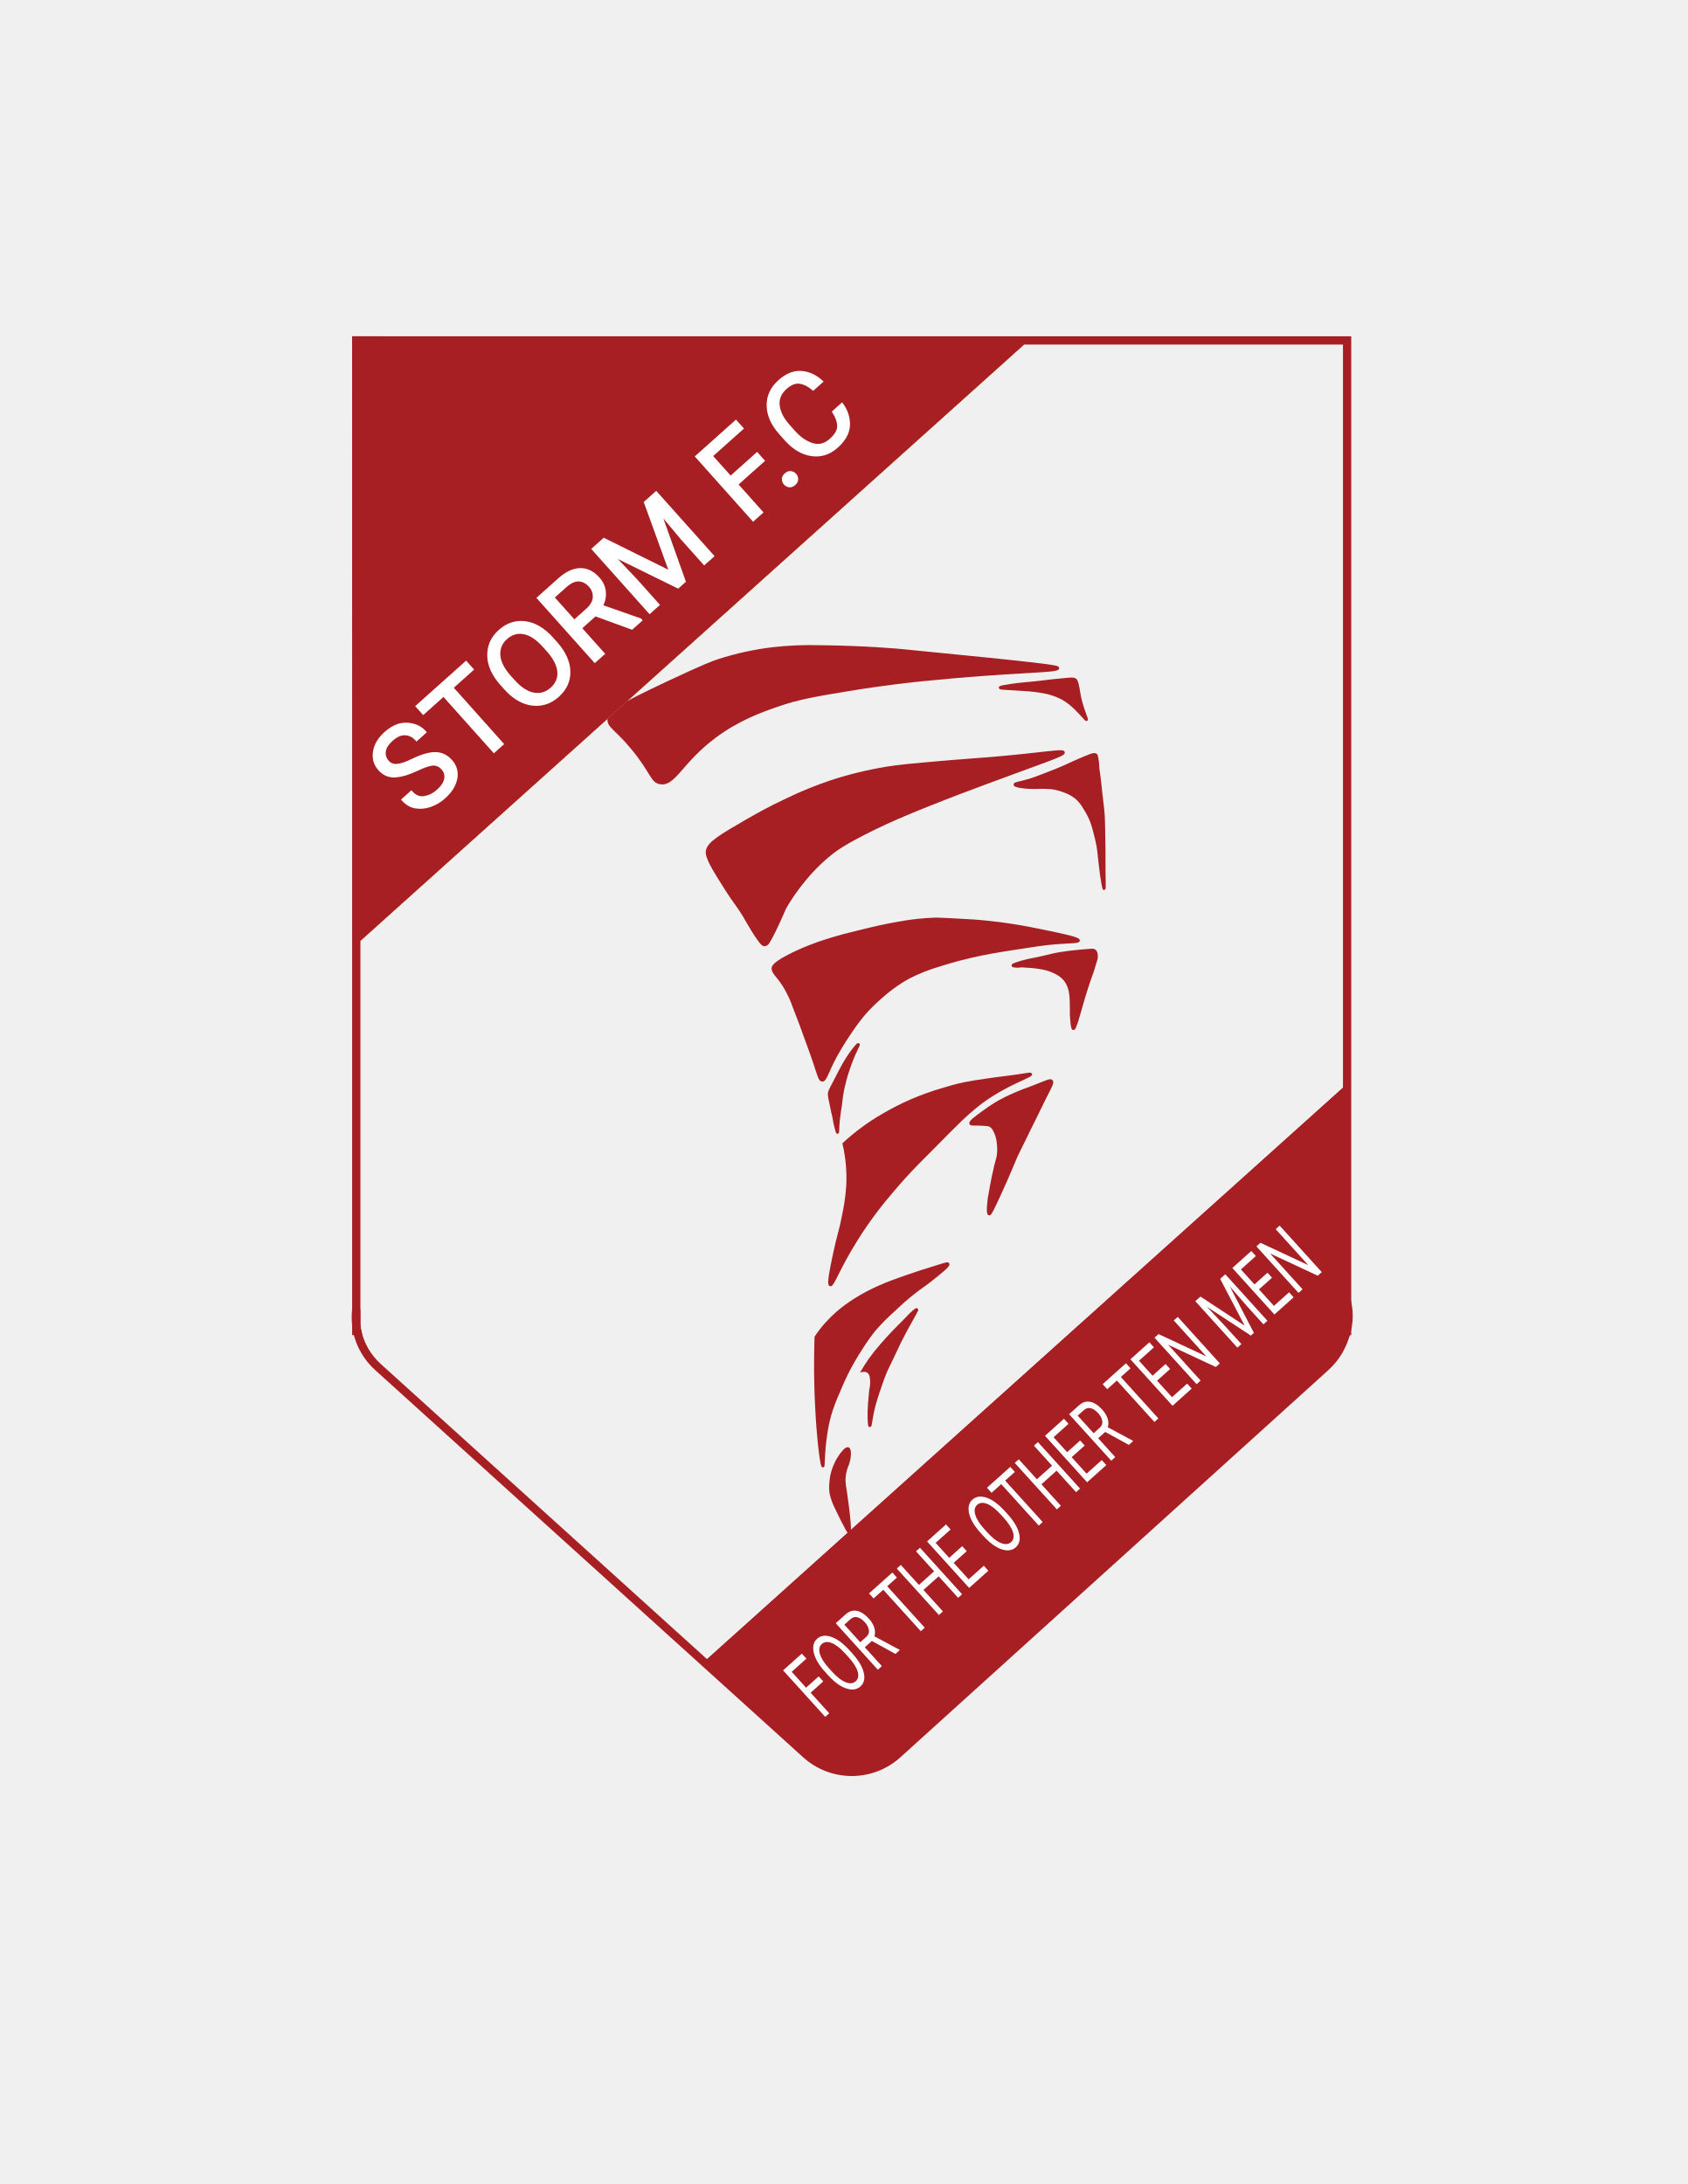
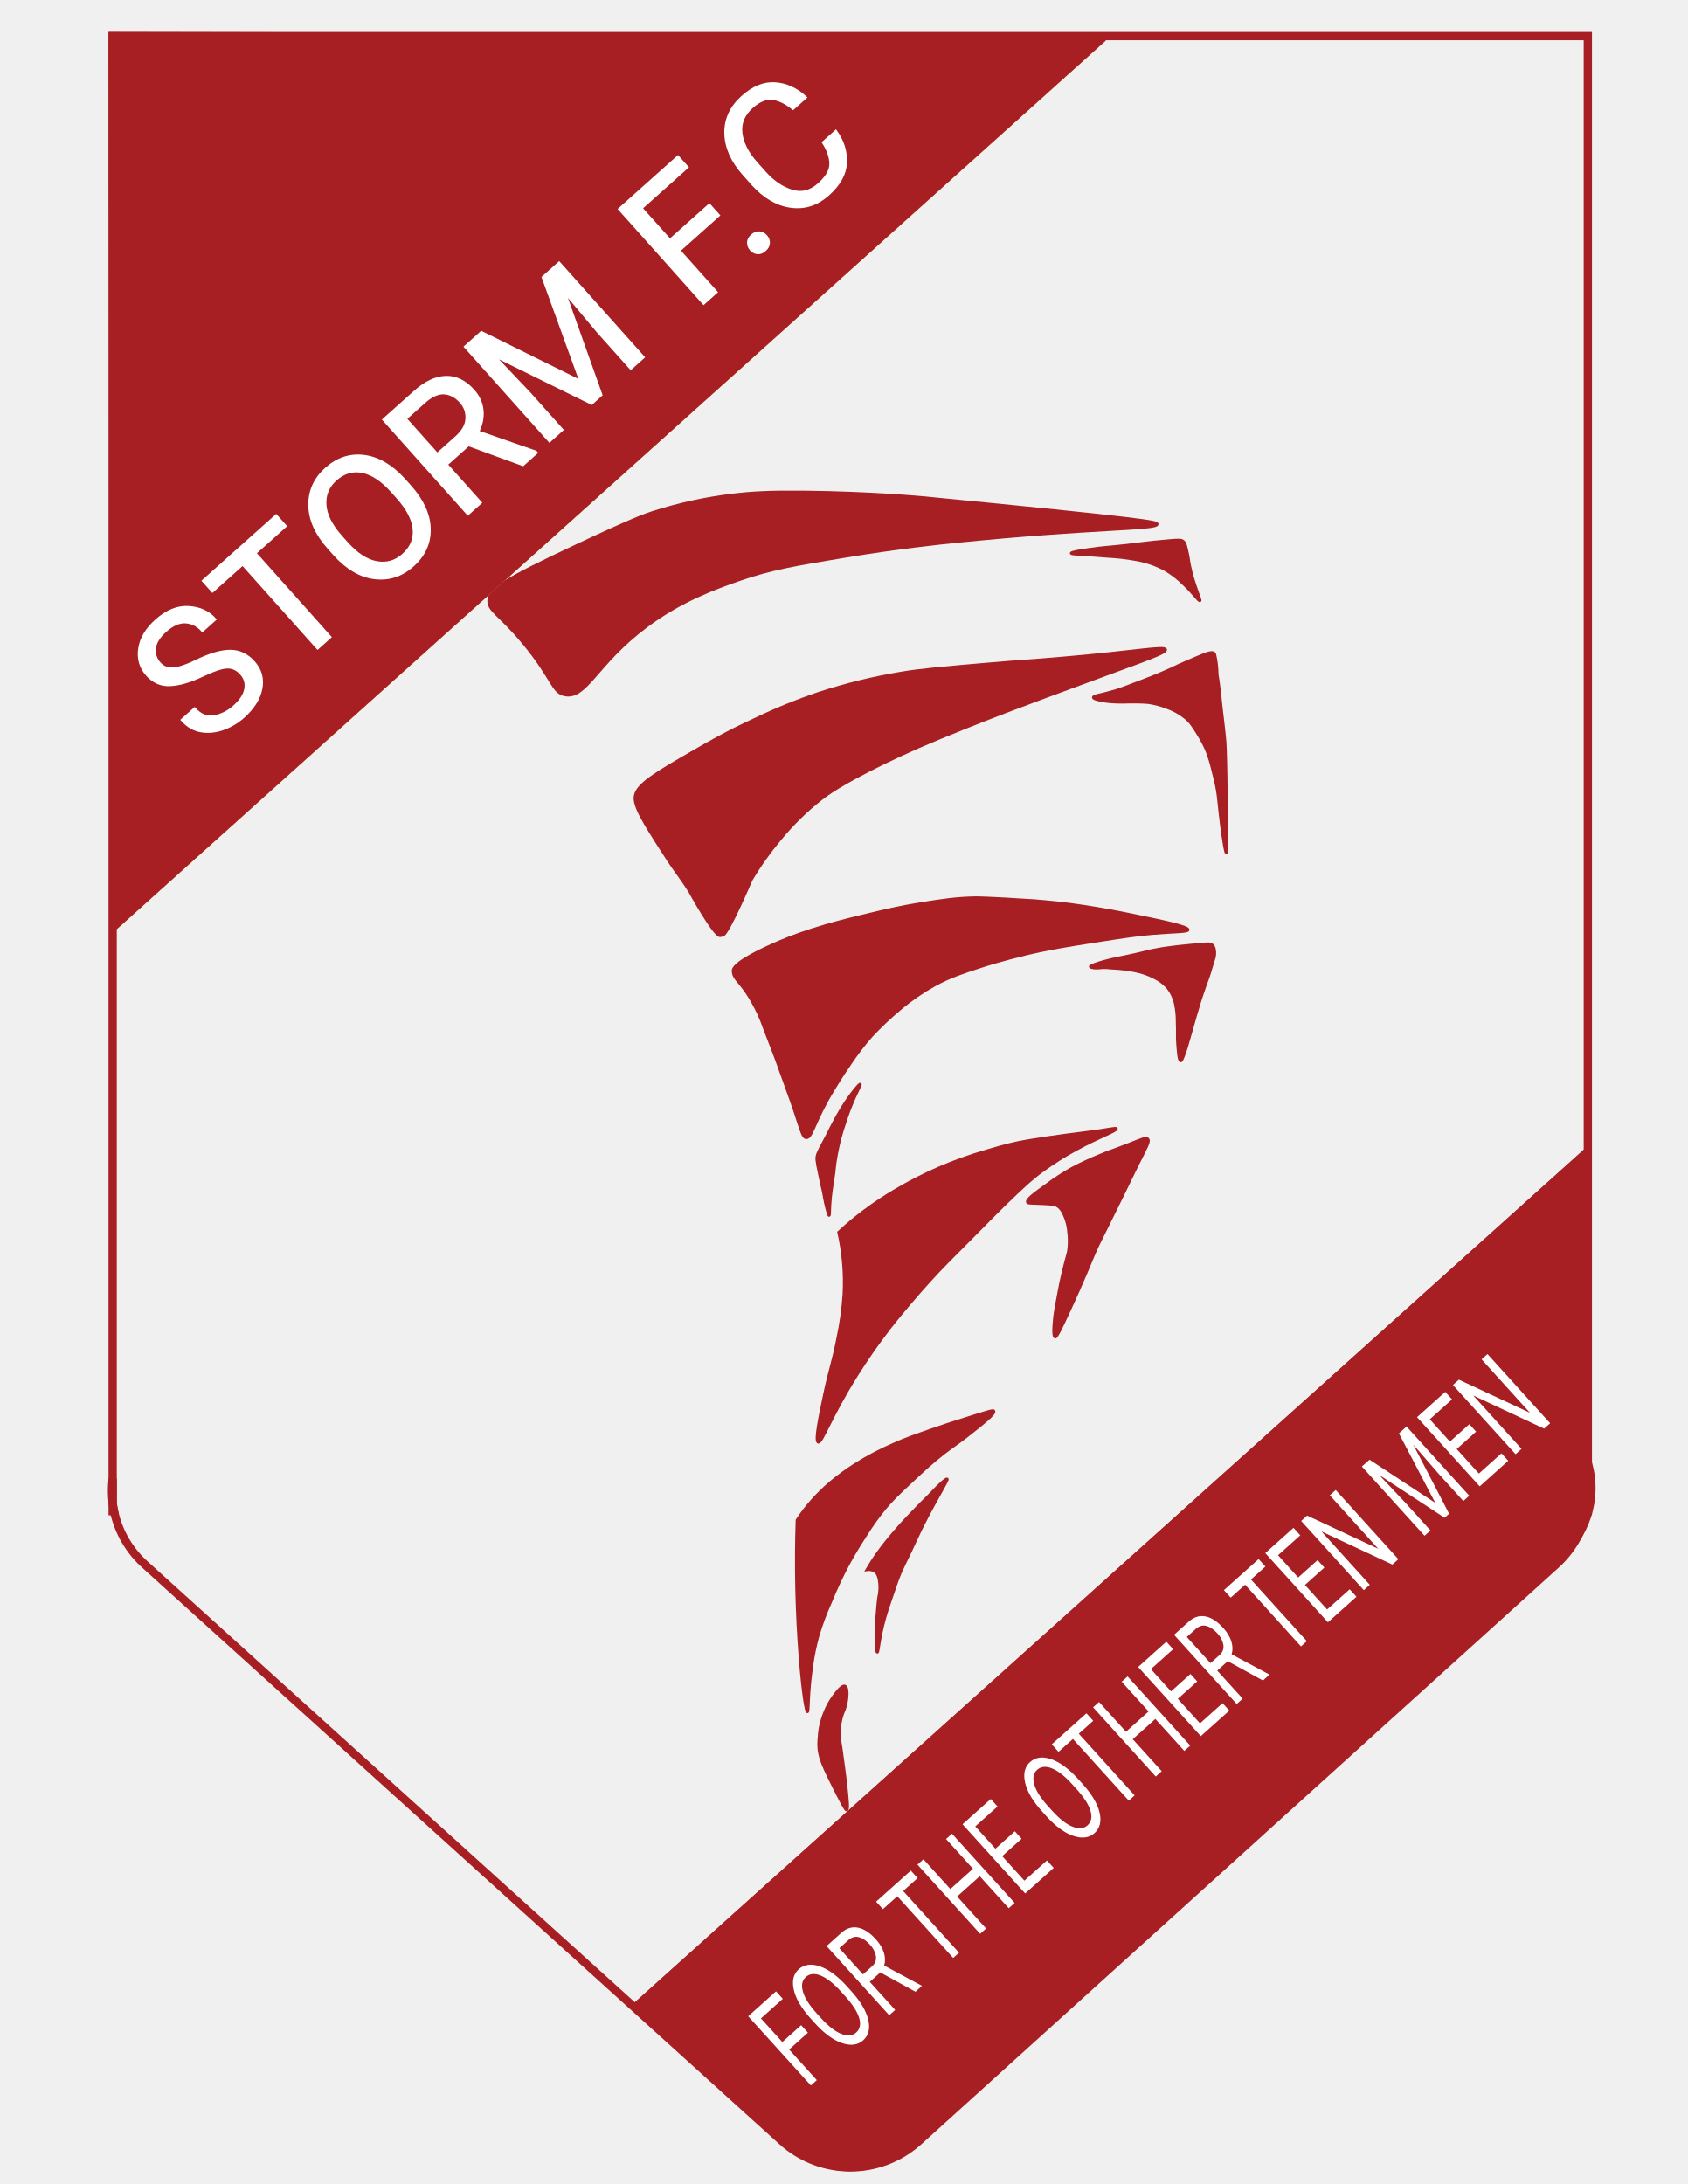
<svg xmlns="http://www.w3.org/2000/svg" id="Layer_1" data-name="Layer 1" viewBox="0 0 612 792">
  <defs>
-     <style>.cls-1{fill:none;}.cls-1,.cls-2,.cls-4{stroke:#a71f23;}.cls-1,.cls-2,.cls-3,.cls-4,.cls-5{stroke-miterlimit:10;}.cls-1,.cls-3,.cls-4{stroke-width:3px;}.cls-2,.cls-3,.cls-4{fill:#a71f23;}.cls-3{stroke:#daa628;}.cls-5{font-size:43px;stroke:#fff;font-family:Roboto-Black, Roboto;}.cls-5,.cls-9{fill:#fff;}.cls-6{letter-spacing:-0.01em;}.cls-7{letter-spacing:0em;}.cls-8{letter-spacing:-0.13em;}.cls-9{font-size:32.04px;font-family:Roboto-Medium, Roboto;}.cls-10{letter-spacing:-0.03em;}.cls-11{letter-spacing:0em;}.cls-12{letter-spacing:-0.04em;}.cls-13{letter-spacing:-0.03em;}</style>
+     <style>.cls-1{fill:none;}.cls-1,.cls-2,.cls-4{stroke:#a71f23;}.cls-1,.cls-2,.cls-3,.cls-4,.cls-5{stroke-miterlimit:10;}.cls-1,.cls-3,.cls-4{stroke-width:3px;}.cls-2,.cls-3,.cls-4{fill:#a71f23;}.cls-3{stroke:#daa628;}.cls-5{font-size:64.02px;stroke:#fff;font-family:Roboto-Black, Roboto;}.cls-5,.cls-9{fill:#fff;}.cls-6{letter-spacing:-0.01em;}.cls-7{letter-spacing:0em;}.cls-8{letter-spacing:-0.13em;}.cls-9{font-size:47.71px;font-family:Roboto-Medium, Roboto;}.cls-10{letter-spacing:-0.03em;}.cls-11{letter-spacing:0em;}.cls-12{letter-spacing:-0.04em;}.cls-13{letter-spacing:0em;}.cls-14{letter-spacing:-0.03em;}</style>
  </defs>
-   <path class="cls-1" d="M129.19,480.67c.07.69.18,1.35.32,2h-.32Z" />
-   <path class="cls-1" d="M488.45,481.17v1.53h-.25C488.29,482.18,488.38,481.68,488.45,481.17Z" />
-   <path class="cls-1" d="M488.45,123.44V481.17c-.07.5-.16,1-.25,1.53a24.49,24.49,0,0,1-7.71,13.18l-155,140.25a24.77,24.77,0,0,1-33.28,0l-155-140.25a24.49,24.49,0,0,1-7.71-13.18c-.14-.69-.25-1.35-.32-2V123.44Z" />
-   <path class="cls-1" d="M129.19,474.76v5.9A25.48,25.48,0,0,1,129.19,474.76Z" />
-   <path class="cls-1" d="M488.45,481.17v-7A24.75,24.75,0,0,1,488.45,481.17Z" />
-   <line class="cls-1" x1="256.11" y1="603.93" x2="488.57" y2="395.02" />
-   <line class="cls-1" x1="129.51" y1="340.2" x2="370.21" y2="123.9" />
-   <path class="cls-2" d="M239.41,283.9c5.17.86,7.55-7.62,19.7-16.7,8.59-6.43,17-9.39,22.7-11.38,7.51-2.63,13.72-3.69,25.83-5.69,13-2.15,23.11-3.2,26.61-3.56,33.71-3.43,49.25-2.93,49.31-4.27,0-.59-3-1.19-56.35-6.4-.65-.06-13.27-1.27-29.74-1.42a123.28,123.28,0,0,0-17.22.71,104.61,104.61,0,0,0-19.57,4.27c-1.8.58-4.66,1.56-18,7.82-19.32,9.06-21.75,11-21.91,13.51-.18,2.72,2.42,3.17,8.61,10.67C236.51,280.11,236.25,283.38,239.41,283.9Z" />
-   <path class="cls-2" d="M256.46,308.42c.6-2.8,5.1-5.46,14.09-10.67,3.52-2,8.1-4.67,14.87-7.82a138.45,138.45,0,0,1,15.65-6.4,136,136,0,0,1,20.35-5c4.49-.75,9.77-1.21,20.35-2.13,9.66-.84,10.55-.78,18-1.42,18.89-1.62,25.56-3.05,25.83-2.13s-6.22,2.92-29,11.38c-6.76,2.51-12.88,4.83-20.35,7.82-8.5,3.41-13.84,5.73-19.57,8.53-10.24,5-13.73,7.65-14.87,8.53a64.87,64.87,0,0,0-10.17,10,72.71,72.71,0,0,0-7,10s-5.49,12.84-6.76,13.34a3.45,3.45,0,0,1-.33.11,3.52,3.52,0,0,1-.44.08c-1.38.15-7.34-10.68-7.34-10.68-2.86-4.54-2.95-4.07-6.26-9.24C258.46,314.77,256,310.79,256.46,308.42Z" />
-   <path class="cls-2" d="M280.3,351.38c-.07-.52-.4-1.93,8.24-6a89.85,89.85,0,0,1,11-4.27c4.76-1.53,8.37-2.41,12.56-3.43,5.1-1.24,8.83-2.14,14-3a85.77,85.77,0,0,1,13.3-1.42s2.36,0,14.09.71c3.43.27,7.67.7,12.52,1.42s8.26,1.42,11.74,2.13c7.09,1.46,13.41,2.76,13.3,3.56-.07.54-3.05.43-8.65.89-3.85.32-7.15.83-13.77,1.86s-11.21,1.75-17.28,3.19c-5.54,1.32-9.32,2.53-10.54,2.93a61.75,61.75,0,0,0-11.42,4.52,52.35,52.35,0,0,0-8.49,5.85,76.53,76.53,0,0,0-7,6.65,66.28,66.28,0,0,0-5.27,6.92c-.66,1-2,2.89-4.1,6.39-4.53,7.48-5,11.55-6.44,11.44-.85-.06-1.13-1.55-2.93-6.92-1-3-2.17-6-3.22-9-1-2.82-2-5.51-4.1-10.91a36.83,36.83,0,0,0-2.93-6.39,28.65,28.65,0,0,0-2.93-4.26C280.49,352.52,280.39,352,280.3,351.38Z" />
-   <path class="cls-2" d="M300.69,397.18c-.11-1.18.35-1.92,1.77-4.61,1.8-3.39,1.13-2.29,2.34-4.52a54,54,0,0,1,3.51-5.85c1.07-1.51,2.69-3.59,2.93-3.46s-.91,1.84-2.33,5.42c-.64,1.61-1.12,3.05-1.49,4.16s-.67,2-1,3.33c-.31,1.15-.54,2.12-.69,2.81s-.37,1.72-.57,3.12-.13,1.3-.34,2.91c-.18,1.31-.24,1.48-.46,3-.09.65-.24,1.66-.34,2.71-.31,3-.15,4.45-.34,4.47s-.93-3.06-1.15-4.37c0-.3-.15-.93-.34-1.8-.12-.55-.15-.6-.32-1.34,0-.17-.12-.52-.38-1.81-.16-.76-.24-1.14-.29-1.43C301.06,399.41,300.75,397.84,300.69,397.18Z" />
-   <path class="cls-2" d="M306,414.78a77.42,77.42,0,0,1,6.42-5.33,80.14,80.14,0,0,1,7.41-4.9,94.32,94.32,0,0,1,21.9-9.49c2.27-.69,4.72-1.44,8.09-2.14,2.06-.43,3.84-.7,7.41-1.22,3-.45,5.31-.74,9.1-1.22,5.48-.7,7.29-1.24,7.41-.92.19.51-4.29,2-10.11,5.2a72.61,72.61,0,0,0-7.75,4.9,87,87,0,0,0-9.42,8.34c-1.71,1.64-1.73,1.71-8.51,8.54-5.59,5.64-6,6-7.61,7.73-3.19,3.4-5.61,6.2-7,7.87-1.69,2-4,4.72-6.72,8.41-1.22,1.64-3.56,4.87-6.12,9-6.44,10.24-8.52,16.66-9.41,16.41s.43-6.33,1.49-11.39c1.42-6.75,2.15-8,3.28-14a72.59,72.59,0,0,0,1.49-10.72A55.35,55.35,0,0,0,306,414.78Z" />
-   <path class="cls-2" d="M352,407.46c-.36-.66,1.91-2.29,4.78-4.34a54.8,54.8,0,0,1,5.82-3.8,68.82,68.82,0,0,1,7-3.26c3-1.26,1.82-.65,7-2.71,3.26-1.29,4.18-1.72,4.63-1.36.6.49-.28,2-2.24,5.83-1.23,2.43-2.37,4.89-3.58,7.32-1,2-2,3.94-3.88,7.87s-2.24,4.41-3,6.1c-.65,1.47-.63,1.53-2.24,5.29-.6,1.41-1.18,2.75-1.94,4.48-.41.93-1.15,2.6-2.09,4.61-2.12,4.58-3.19,6.86-3.58,6.78-.76-.16-.05-5.46,0-5.83.09-.65.31-1.84.75-4.2.28-1.51.42-2.27.6-3.12.4-1.92.79-3.45,1-4.48.72-2.86.77-2.66.9-3.53a16.56,16.56,0,0,0,0-4.48,11.7,11.7,0,0,0-.75-3.39c-.53-1.29-1-2.49-2.24-3.12-.26-.14-.67-.3-3.43-.41S352.14,407.76,352,407.46Z" />
-   <path class="cls-2" d="M295.84,484.9a42.12,42.12,0,0,1,3.88-5,45.74,45.74,0,0,1,4-3.93,54.26,54.26,0,0,1,6.27-4.61,66.65,66.65,0,0,1,9.26-4.88c3-1.31,5.31-2.14,9.26-3.53,2.95-1,5.17-1.74,5.67-1.9,8.47-2.67,9.36-3,9.55-2.71.42.61-2.67,3-6.42,6-2.85,2.23-3.31,2.35-5.83,4.33-2.87,2.24-4.8,4-7.45,6.52a72.79,72.79,0,0,0-6.87,6.92,63.69,63.69,0,0,0-4.48,6.24c-2.47,3.74-4.06,6.69-4.48,7.46a96.53,96.53,0,0,0-4.18,9,65.13,65.13,0,0,0-3.14,8.41,55.1,55.1,0,0,0-1.49,7.32c-1,6.85-.71,11.11-1,11.12s-1.1-4.42-1.79-13.16A302.82,302.82,0,0,1,295.84,484.9Z" />
-   <path class="cls-2" d="M312.86,497c.61-1,1.47-2.45,2.61-4.05a65.62,65.62,0,0,1,4.11-5.17c1.72-2,3.11-3.47,4.33-4.75,1.5-1.57,2.81-2.88,3.81-3.86,3.55-3.78,4.5-4.41,4.7-4.28s-.89,1.84-3.43,6.51c-.71,1.29-1.73,3.18-2.93,5.6-1,2.06-1,2.08-2.6,5.52-1.55,3.24-1.77,3.57-2.39,5s-1.1,2.84-1.94,5.29c-1,2.9-1.49,4.35-1.94,6-1.43,5.14-1.5,8.29-1.79,8.27s-.49-4.22-.15-8.27c.26-3,.38-4.5.45-4.88a11.05,11.05,0,0,0,.15-4.61,2.75,2.75,0,0,0-1.19-2A2.84,2.84,0,0,0,312.86,497Z" />
-   <path class="cls-2" d="M307.49,525.32c-.8-.25-2.33,1.92-3,2.85a16.21,16.21,0,0,0-1.64,3,19.3,19.3,0,0,0-1.34,4.2,20.55,20.55,0,0,0-.3,2.58,13.85,13.85,0,0,0,0,3,12.48,12.48,0,0,0,.45,2,21.38,21.38,0,0,0,1,2.71c.31.71.57,1.24,1.49,3.12.82,1.66,1.23,2.49,1.34,2.71,1.43,2.74,2.1,4.13,2.39,4.07s.2-2.22-.15-5.7c-.18-1.78-.38-3.29-.6-4.88-.28-2.09-.42-3.14-.6-4.34a26.74,26.74,0,0,1-.45-3.66,15.19,15.19,0,0,1,.45-3.66c.41-1.69.72-1.77,1.07-3.17C308.13,528.3,308.3,525.58,307.49,525.32Z" />
-   <path class="cls-2" d="M362.63,249.39c0-.28,2.15-.61,4.19-.91,3.55-.53,4.84-.51,9.35-1,2.86-.32,5.05-.61,5.05-.61.72-.09,2.16-.24,5-.5,2.58-.24,3.13-.24,3.63.13s.7,1.28,1.07,3.06c.28,1.36.2,1.43.5,2.89.25,1.19.5,2.14.67,2.74.07.24.26.89.67,2.13.94,2.82,1.35,3.56,1.17,3.65s-1.49-1.71-3.86-4a22.66,22.66,0,0,0-4.69-3.65,23.19,23.19,0,0,0-7.21-2.44,52.8,52.8,0,0,0-6.54-.76C365.84,249.67,362.65,249.7,362.63,249.39Z" />
-   <path class="cls-2" d="M368,284.51c0-.45,1.9-.6,5.25-1.59,1.18-.35,2.95-1,6.46-2.36,1.85-.71,3.28-1.26,5.19-2.08,2.77-1.19,3.35-1.57,5.07-2.3,5.12-2.18,6.72-3,7.43-2.41.11.1.19.21.36,1.26a20.43,20.43,0,0,1,.36,3.29c0,1,.09.52.54,4.33.24,2.07.22,2.18.54,5,.19,1.62.19,1.57.36,3.07.26,2.25.39,3.39.48,4.61.08,1,.12,2.38.18,5,0,2,.1,4.26.12,7.35,0,1.83,0,2.23,0,4,0,7.38.22,10.57,0,10.59s-.71-3.37-1-5.16c-.18-1.3-.31-2.36-.54-4.44-.48-4.22-.44-4.34-.66-5.65-.29-1.69-.61-2.93-1.09-4.77a36.38,36.38,0,0,0-1.33-4.5,27.23,27.23,0,0,0-2.23-4.33,15.31,15.31,0,0,0-3.14-4.06,14.75,14.75,0,0,0-4.59-2.52,20,20,0,0,0-4.47-1.15,47.36,47.36,0,0,0-4.89-.11,34.93,34.93,0,0,1-5.19-.16C370.36,285.32,368,285,368,284.51Z" />
-   <path class="cls-2" d="M370.43,348.86c1.34-.38,2.49-.63,3.46-.83s1.11-.21,2.39-.48c.44-.09,1.45-.31,2.75-.61,1.76-.41,1.93-.49,3.17-.76,1.08-.23,1.89-.37,2.09-.4,1-.17,1.8-.27,2.92-.42l1.65-.2c1.07-.12,1.84-.2,2.88-.29,2.45-.23,1.31-.09,2.66-.22s2-.23,2.47.11a1.69,1.69,0,0,1,.59,1,4.59,4.59,0,0,1-.2,2.69c-.66,2.19-1,3.28-1.14,3.74-.55,1.57-.61,1.65-1.14,3.19s-1,2.91-1.06,3.19c-.3.95-.52,1.72-1,3.23-.09.31-.54,1.84-1.16,4.05-.32,1.15-.68,2.28-1,3.43-.06.21-.25.93-.59,1.85-.45,1.23-.71,1.92-.95,1.91-.46,0-.61-2.61-.72-3.95-.18-2,0-2.63-.12-5.49a20.26,20.26,0,0,0-.42-4.39,9.33,9.33,0,0,0-2.11-4.28,10.42,10.42,0,0,0-3-2.19,17,17,0,0,0-4.53-1.59,34.87,34.87,0,0,0-5.92-.71,14.58,14.58,0,0,0-2.29-.11,7.81,7.81,0,0,1-1.52.09c-.28,0-1.29-.08-1.33-.32S369.12,349.24,370.43,348.86Z" />
-   <line class="cls-3" x1="129.51" y1="340.2" x2="370.21" y2="123.9" />
+   <path class="cls-1" d="M40.86,545c.1,1,.27,2,.48,3h-.48Z" />
+   <path class="cls-1" d="M575.74,545.7V548h-.37C575.5,547.2,575.64,546.45,575.74,545.7Z" />
+   <path class="cls-1" d="M575.74,13.1V545.7c-.1.75-.24,1.5-.37,2.28a36.47,36.47,0,0,1-11.48,19.63L333.12,776.43a36.88,36.88,0,0,1-49.55,0L52.82,567.61A36.47,36.47,0,0,1,41.33,548c-.2-1-.37-2-.48-3V13.1Z" />
+   <path class="cls-1" d="M40.86,536.16V545A37.94,37.94,0,0,1,40.86,536.16Z" />
+   <path class="cls-1" d="M575.74,545.7V535.28A36.85,36.85,0,0,1,575.74,545.7Z" />
+   <line class="cls-1" x1="229.82" y1="728.46" x2="575.93" y2="417.44" />
+   <line class="cls-1" x1="41.33" y1="335.82" x2="399.7" y2="13.79" />
+   <path class="cls-2" d="M205,252c7.7,1.28,11.25-11.35,29.32-24.87,12.79-9.57,25.37-14,33.79-16.94,11.18-3.92,20.42-5.49,38.45-8.47,19.42-3.21,34.4-4.76,39.62-5.29,50.19-5.1,73.32-4.36,73.41-6.35,0-.88-4.45-1.77-83.89-9.53-1-.09-19.75-1.88-44.28-2.12-12.14-.12-18.7.22-25.63,1.06a155.75,155.75,0,0,0-29.13,6.35c-2.68.87-6.94,2.32-26.8,11.64-28.76,13.5-32.38,16.32-32.63,20.11-.27,4,3.6,4.72,12.82,15.88C200.64,246.35,200.25,251.22,205,252Z" />
+   <path class="cls-2" d="M230.34,288.5c.89-4.18,7.6-8.13,21-15.88,5.25-3,12.05-7,22.14-11.64a206.14,206.14,0,0,1,23.3-9.53,202.56,202.56,0,0,1,30.3-7.41c6.68-1.12,14.55-1.8,30.3-3.18,14.39-1.25,15.71-1.17,26.8-2.12,28.12-2.41,38-4.55,38.45-3.18s-9.26,4.35-43.11,16.94c-10.06,3.74-19.17,7.18-30.3,11.64-12.66,5.07-20.61,8.53-29.13,12.7-15.24,7.46-20.44,11.39-22.14,12.7a96.58,96.58,0,0,0-15.15,14.82,108.25,108.25,0,0,0-10.49,14.82s-8.17,19.12-10.06,19.86a5.14,5.14,0,0,1-.49.16,5.24,5.24,0,0,1-.66.12c-2.05.23-10.93-15.9-10.93-15.9-4.26-6.76-4.39-6.06-9.32-13.76C233.33,298,229.59,292,230.34,288.5Z" />
+   <path class="cls-2" d="M265.85,352.46c-.11-.78-.59-2.88,12.27-8.92a133.78,133.78,0,0,1,16.31-6.35c7.08-2.28,12.46-3.59,18.7-5.1,7.59-1.84,13.15-3.19,20.92-4.42,7.34-1.17,12.56-2,19.81-2.12,0,0,3.51-.06,21,1.06,5.11.4,11.43,1,18.64,2.12s12.3,2.11,17.48,3.18c10.55,2.17,20,4.11,19.81,5.29-.1.81-4.54.63-12.87,1.32-5.73.47-10.65,1.24-20.5,2.77s-16.69,2.6-25.73,4.75c-8.24,2-13.88,3.77-15.7,4.36-7,2.27-11.46,3.73-17,6.74a77.94,77.94,0,0,0-12.65,8.72,113.94,113.94,0,0,0-10.47,9.9,98.68,98.68,0,0,0-7.85,10.3c-1,1.42-2.95,4.3-6.11,9.51-6.75,11.13-7.48,17.19-9.59,17-1.27-.09-1.69-2.3-4.36-10.3-1.51-4.52-3.23-9-4.8-13.47-1.46-4.19-3-8.21-6.11-16.24a54.83,54.83,0,0,0-4.36-9.51,42.65,42.65,0,0,0-4.36-6.34C266.12,354.16,266,353.44,265.85,352.46Z" />
+   <path class="cls-2" d="M296.19,420.65c-.16-1.76.52-2.86,2.64-6.86,2.68-5,1.68-3.41,3.49-6.74a80.46,80.46,0,0,1,5.23-8.72c1.59-2.25,4-5.34,4.36-5.15s-1.36,2.75-3.47,8.07c-1,2.4-1.66,4.54-2.22,6.2s-1,3-1.53,5c-.47,1.71-.8,3.15-1,4.18s-.55,2.56-.85,4.65c-.28,1.94-.19,1.93-.51,4.34-.26,2-.36,2.21-.68,4.49-.14,1-.35,2.47-.51,4-.45,4.41-.22,6.63-.51,6.66s-1.38-4.55-1.71-6.51c-.07-.44-.22-1.39-.51-2.69-.18-.82-.23-.89-.48-2-.06-.26-.18-.77-.57-2.69-.23-1.13-.35-1.69-.44-2.14C296.74,424,296.28,421.64,296.19,420.65Z" />
+   <path class="cls-2" d="M304.1,446.86a115.26,115.26,0,0,1,9.55-7.93,119.31,119.31,0,0,1,11-7.29,140.43,140.43,0,0,1,32.61-14.13c3.38-1,7-2.14,12-3.19,3.07-.64,5.72-1,11-1.82,4.52-.67,7.91-1.1,13.54-1.82,8.16-1,10.85-1.85,11-1.37.29.76-6.39,3-15,7.75a108.1,108.1,0,0,0-11.54,7.29c-4.54,3.31-7.76,6.39-14,12.42-2.54,2.45-2.57,2.54-12.67,12.72-8.33,8.39-9,9-11.34,11.51-4.75,5.06-8.35,9.23-10.45,11.71-2.52,3-5.94,7-10,12.52-1.81,2.44-5.3,7.25-9.11,13.33-9.58,15.25-12.68,24.8-14,24.43s.64-9.42,2.22-17c2.11-10,3.2-12,4.89-20.8a108.08,108.08,0,0,0,2.22-16A82.41,82.41,0,0,0,304.1,446.86Z" />
+   <path class="cls-2" d="M372.56,436c-.53-1,2.85-3.42,7.11-6.46a81.59,81.59,0,0,1,8.67-5.65A102.46,102.46,0,0,1,398.79,419c4.4-1.87,2.71-1,10.45-4,4.86-1.93,6.23-2.56,6.89-2,.89.73-.42,2.94-3.33,8.68-1.83,3.61-3.53,7.28-5.33,10.9-1.47,3-2.91,5.87-5.78,11.71s-3.33,6.57-4.45,9.09c-1,2.18-.94,2.27-3.33,7.88-.9,2.1-1.75,4.09-2.89,6.66-.61,1.38-1.72,3.86-3.11,6.87-3.16,6.81-4.75,10.22-5.33,10.1-1.13-.24-.08-8.13,0-8.68.13-1,.46-2.73,1.11-6.26.42-2.25.62-3.38.89-4.64.6-2.86,1.17-5.14,1.56-6.66,1.08-4.27,1.15-4,1.33-5.25a24.65,24.65,0,0,0,0-6.66,17.42,17.42,0,0,0-1.11-5c-.78-1.93-1.51-3.71-3.33-4.64-.39-.2-1-.45-5.11-.61S372.8,436.4,372.56,436Z" />
+   <path class="cls-2" d="M289,551.26a62.72,62.72,0,0,1,5.78-7.47,68.1,68.1,0,0,1,6-5.86,80.78,80.78,0,0,1,9.34-6.87,99.23,99.23,0,0,1,13.78-7.27c4.41-2,7.91-3.19,13.78-5.25,4.39-1.54,7.69-2.59,8.45-2.83,12.62-4,13.93-4.47,14.23-4,.62.91-4,4.51-9.56,8.89-4.24,3.32-4.92,3.5-8.69,6.44-4.28,3.34-7.15,6-11.1,9.71-5,4.64-7.45,7-10.22,10.3a94.82,94.82,0,0,0-6.67,9.29c-3.68,5.57-6.05,10-6.67,11.11a143.71,143.71,0,0,0-6.22,13.33,97,97,0,0,0-4.67,12.52,82,82,0,0,0-2.22,10.9c-1.51,10.2-1.06,16.53-1.56,16.56s-1.64-6.57-2.67-19.59A450.85,450.85,0,0,1,289,551.26Z" />
+   <path class="cls-2" d="M314.32,569.23c.91-1.56,2.2-3.65,3.88-6a97.7,97.7,0,0,1,6.12-7.7c2.56-3,4.63-5.17,6.45-7.07,2.24-2.34,4.19-4.29,5.68-5.74,5.29-5.62,6.7-6.57,7-6.37s-1.32,2.75-5.11,9.69c-1.05,1.93-2.58,4.74-4.36,8.34-1.51,3.06-1.43,3.1-3.87,8.22-2.31,4.83-2.63,5.32-3.56,7.47-1,2.34-1.64,4.22-2.89,7.88-1.48,4.31-2.22,6.47-2.89,8.89-2.13,7.65-2.24,12.34-2.67,12.32s-.74-6.28-.22-12.32c.38-4.47.57-6.71.67-7.27a16.45,16.45,0,0,0,.22-6.87c-.35-1.63-.88-2.52-1.78-3A4.23,4.23,0,0,0,314.32,569.23Z" />
+   <path class="cls-2" d="M306.32,611.44c-1.18-.37-3.47,2.86-4.45,4.24a24.13,24.13,0,0,0-2.45,4.44,28.74,28.74,0,0,0-2,6.26,30.6,30.6,0,0,0-.44,3.84,20.62,20.62,0,0,0,0,4.44,18.59,18.59,0,0,0,.67,3,31.83,31.83,0,0,0,1.56,4c.47,1.06.84,1.84,2.22,4.64,1.22,2.48,1.83,3.71,2,4,2.13,4.08,3.13,6.14,3.56,6.06.63-.13.31-3.3-.22-8.48-.27-2.64-.57-4.9-.89-7.27-.42-3.12-.63-4.68-.89-6.46a39.81,39.81,0,0,1-.67-5.45,22.61,22.61,0,0,1,.67-5.45c.61-2.52,1.07-2.63,1.6-4.72C307.28,615.87,307.53,611.82,306.32,611.44Z" />
+   <path class="cls-2" d="M388.42,200.62c0-.42,3.2-.9,6.24-1.36,5.28-.8,7.21-.76,13.92-1.52,4.26-.48,7.53-.9,7.53-.9,1.08-.14,3.22-.36,7.5-.75,3.84-.35,4.65-.35,5.4.2s1,1.9,1.59,4.56c.42,2,.3,2.13.75,4.31.37,1.77.75,3.19,1,4.08.1.35.38,1.33,1,3.17,1.41,4.2,2,5.3,1.75,5.44-.43.23-2.22-2.54-5.74-5.89a33.73,33.73,0,0,0-7-5.44,34.52,34.52,0,0,0-10.73-3.63,78.62,78.62,0,0,0-9.73-1.13C393.2,201,388.45,201.09,388.42,200.62Z" />
+   <path class="cls-2" d="M396.44,252.91c0-.66,2.82-.89,7.82-2.37,1.76-.52,4.39-1.5,9.62-3.51,2.76-1.06,4.88-1.88,7.73-3.1,4.13-1.77,5-2.34,7.55-3.43,7.63-3.25,10-4.48,11.06-3.59.17.14.28.32.54,1.88a30.42,30.42,0,0,1,.54,4.9c0,1.55.14.77.81,6.45.36,3.09.33,3.25.81,7.43.28,2.41.28,2.33.54,4.57.38,3.34.58,5.05.72,6.86.12,1.52.17,3.54.27,7.51.07,3,.15,6.34.18,10.94,0,2.72,0,3.32,0,6,0,11,.33,15.74,0,15.76s-1.06-5-1.44-7.68c-.27-1.93-.46-3.52-.81-6.62-.71-6.28-.65-6.46-1-8.41-.43-2.52-.91-4.36-1.62-7.11a54.17,54.17,0,0,0-2-6.7,40.54,40.54,0,0,0-3.33-6.45c-1.86-3-2.79-4.44-4.68-6a22,22,0,0,0-6.83-3.76,29.82,29.82,0,0,0-6.65-1.72,70.51,70.51,0,0,0-7.28-.16,52,52,0,0,1-7.73-.25C399.92,254.11,396.46,253.64,396.44,252.91Z" />
+   <path class="cls-2" d="M400,348.72c2-.57,3.71-.94,5.16-1.24s1.65-.31,3.56-.72c.65-.14,2.16-.46,4.09-.91,2.62-.62,2.88-.74,4.72-1.13,1.61-.34,2.82-.55,3.11-.6,1.5-.26,2.68-.41,4.35-.62l2.46-.3c1.59-.18,2.74-.29,4.29-.44,3.64-.34,2-.13,4-.32,2.18-.21,3-.34,3.68.16a2.52,2.52,0,0,1,.88,1.53,6.84,6.84,0,0,1-.3,4c-1,3.26-1.47,4.89-1.7,5.57-.82,2.34-.91,2.46-1.7,4.75-.87,2.51-1.45,4.33-1.58,4.75-.44,1.41-.78,2.56-1.44,4.81-.13.46-.8,2.75-1.72,6-.48,1.71-1,3.4-1.47,5.11-.09.32-.37,1.39-.88,2.76-.67,1.83-1.05,2.86-1.41,2.84-.69,0-.91-3.89-1.08-5.88-.26-3,0-3.91-.18-8.17a30.17,30.17,0,0,0-.63-6.53,13.9,13.9,0,0,0-3.15-6.37,15.52,15.52,0,0,0-4.5-3.27,25.26,25.26,0,0,0-6.74-2.37,51.92,51.92,0,0,0-8.81-1.06,21.71,21.71,0,0,0-3.42-.16,11.63,11.63,0,0,1-2.26.14c-.42,0-1.92-.12-2-.48S398.07,349.27,400,348.72Z" />
+   <line class="cls-3" x1="41.33" y1="335.82" x2="399.7" y2="13.79" />
  <g id="Layer_2" data-name="Layer 2">
-     <polygon class="cls-4" points="370.21 123.9 129.51 340.2 129.18 123.44 370.21 123.9" />
-     <path class="cls-2" d="M482.36,494.09,324.22,637.17a23,23,0,0,1-30.86,0l-37-33.47L391.66,482.12,422.91,454l65.66-59v74.22A22.63,22.63,0,0,1,482.36,494.09Z" />
-     <line class="cls-1" x1="256.11" y1="603.93" x2="488.57" y2="395.02" />
-     <line class="cls-1" x1="256.37" y1="603.7" x2="256.11" y2="603.93" />
+     <polygon class="cls-4" points="399.7 13.79 41.34 335.82 40.85 13.1 399.7 13.79" />
+     <path class="cls-2" d="M566.68,564.93,331.23,778a34.26,34.26,0,0,1-45.95,0l-55.07-49.84,201.42-181,46.54-41.81,97.76-87.86V527.95A33.69,33.69,0,0,1,566.68,564.93Z" />
+     <line class="cls-1" x1="229.83" y1="728.47" x2="575.93" y2="417.44" />
+     <line class="cls-1" x1="230.21" y1="728.13" x2="229.83" y2="728.47" />
  </g>
-   <text class="cls-5" transform="matrix(0.75, -0.67, 0.67, 0.75, 150.77, 297.78)">S<tspan class="cls-6" x="26.92" y="0">T</tspan>
-     <tspan class="cls-7" x="53.44" y="0">ORM </tspan>
-     <tspan class="cls-8" x="159.57" y="0">F</tspan>
-     <tspan x="177.33" y="0">.C</tspan>
+   <text class="cls-5" transform="matrix(0.75, -0.67, 0.67, 0.75, 73, 272.67)">S<tspan class="cls-6" x="40.08" y="0">T</tspan>
+     <tspan class="cls-7" x="79.56" y="0">ORM </tspan>
+     <tspan class="cls-8" x="237.57" y="0">F</tspan>
+     <tspan x="264.02" y="0">.C</tspan>
  </text>
-   <text class="cls-9" transform="matrix(0.48, -0.43, 0.67, 0.74, 297.95, 623.73)">FOR<tspan class="cls-10" x="59.72" y="0"> </tspan>
-     <tspan class="cls-11" x="66.76" y="0">THE </tspan>
-     <tspan class="cls-12" x="135.07" y="0">O</tspan>
-     <tspan x="155.86" y="0">THER</tspan>
-     <tspan class="cls-13" x="236.19" y="0"> </tspan>
-     <tspan x="243.23" y="0">TEN MEN</tspan>
+   <text class="cls-9" transform="matrix(0.48, -0.43, 0.67, 0.74, 292.12, 757.95)">FOR<tspan class="cls-10" x="88.91" y="0"> </tspan>
+     <tspan class="cls-11" x="99.4" y="0">THE </tspan>
+     <tspan class="cls-12" x="201.1" y="0">O</tspan>
+     <tspan class="cls-13" x="232.06" y="0">THER</tspan>
+     <tspan class="cls-14" x="351.65" y="0"> </tspan>
+     <tspan x="362.13" y="0">TEN MEN</tspan>
  </text>
</svg>
